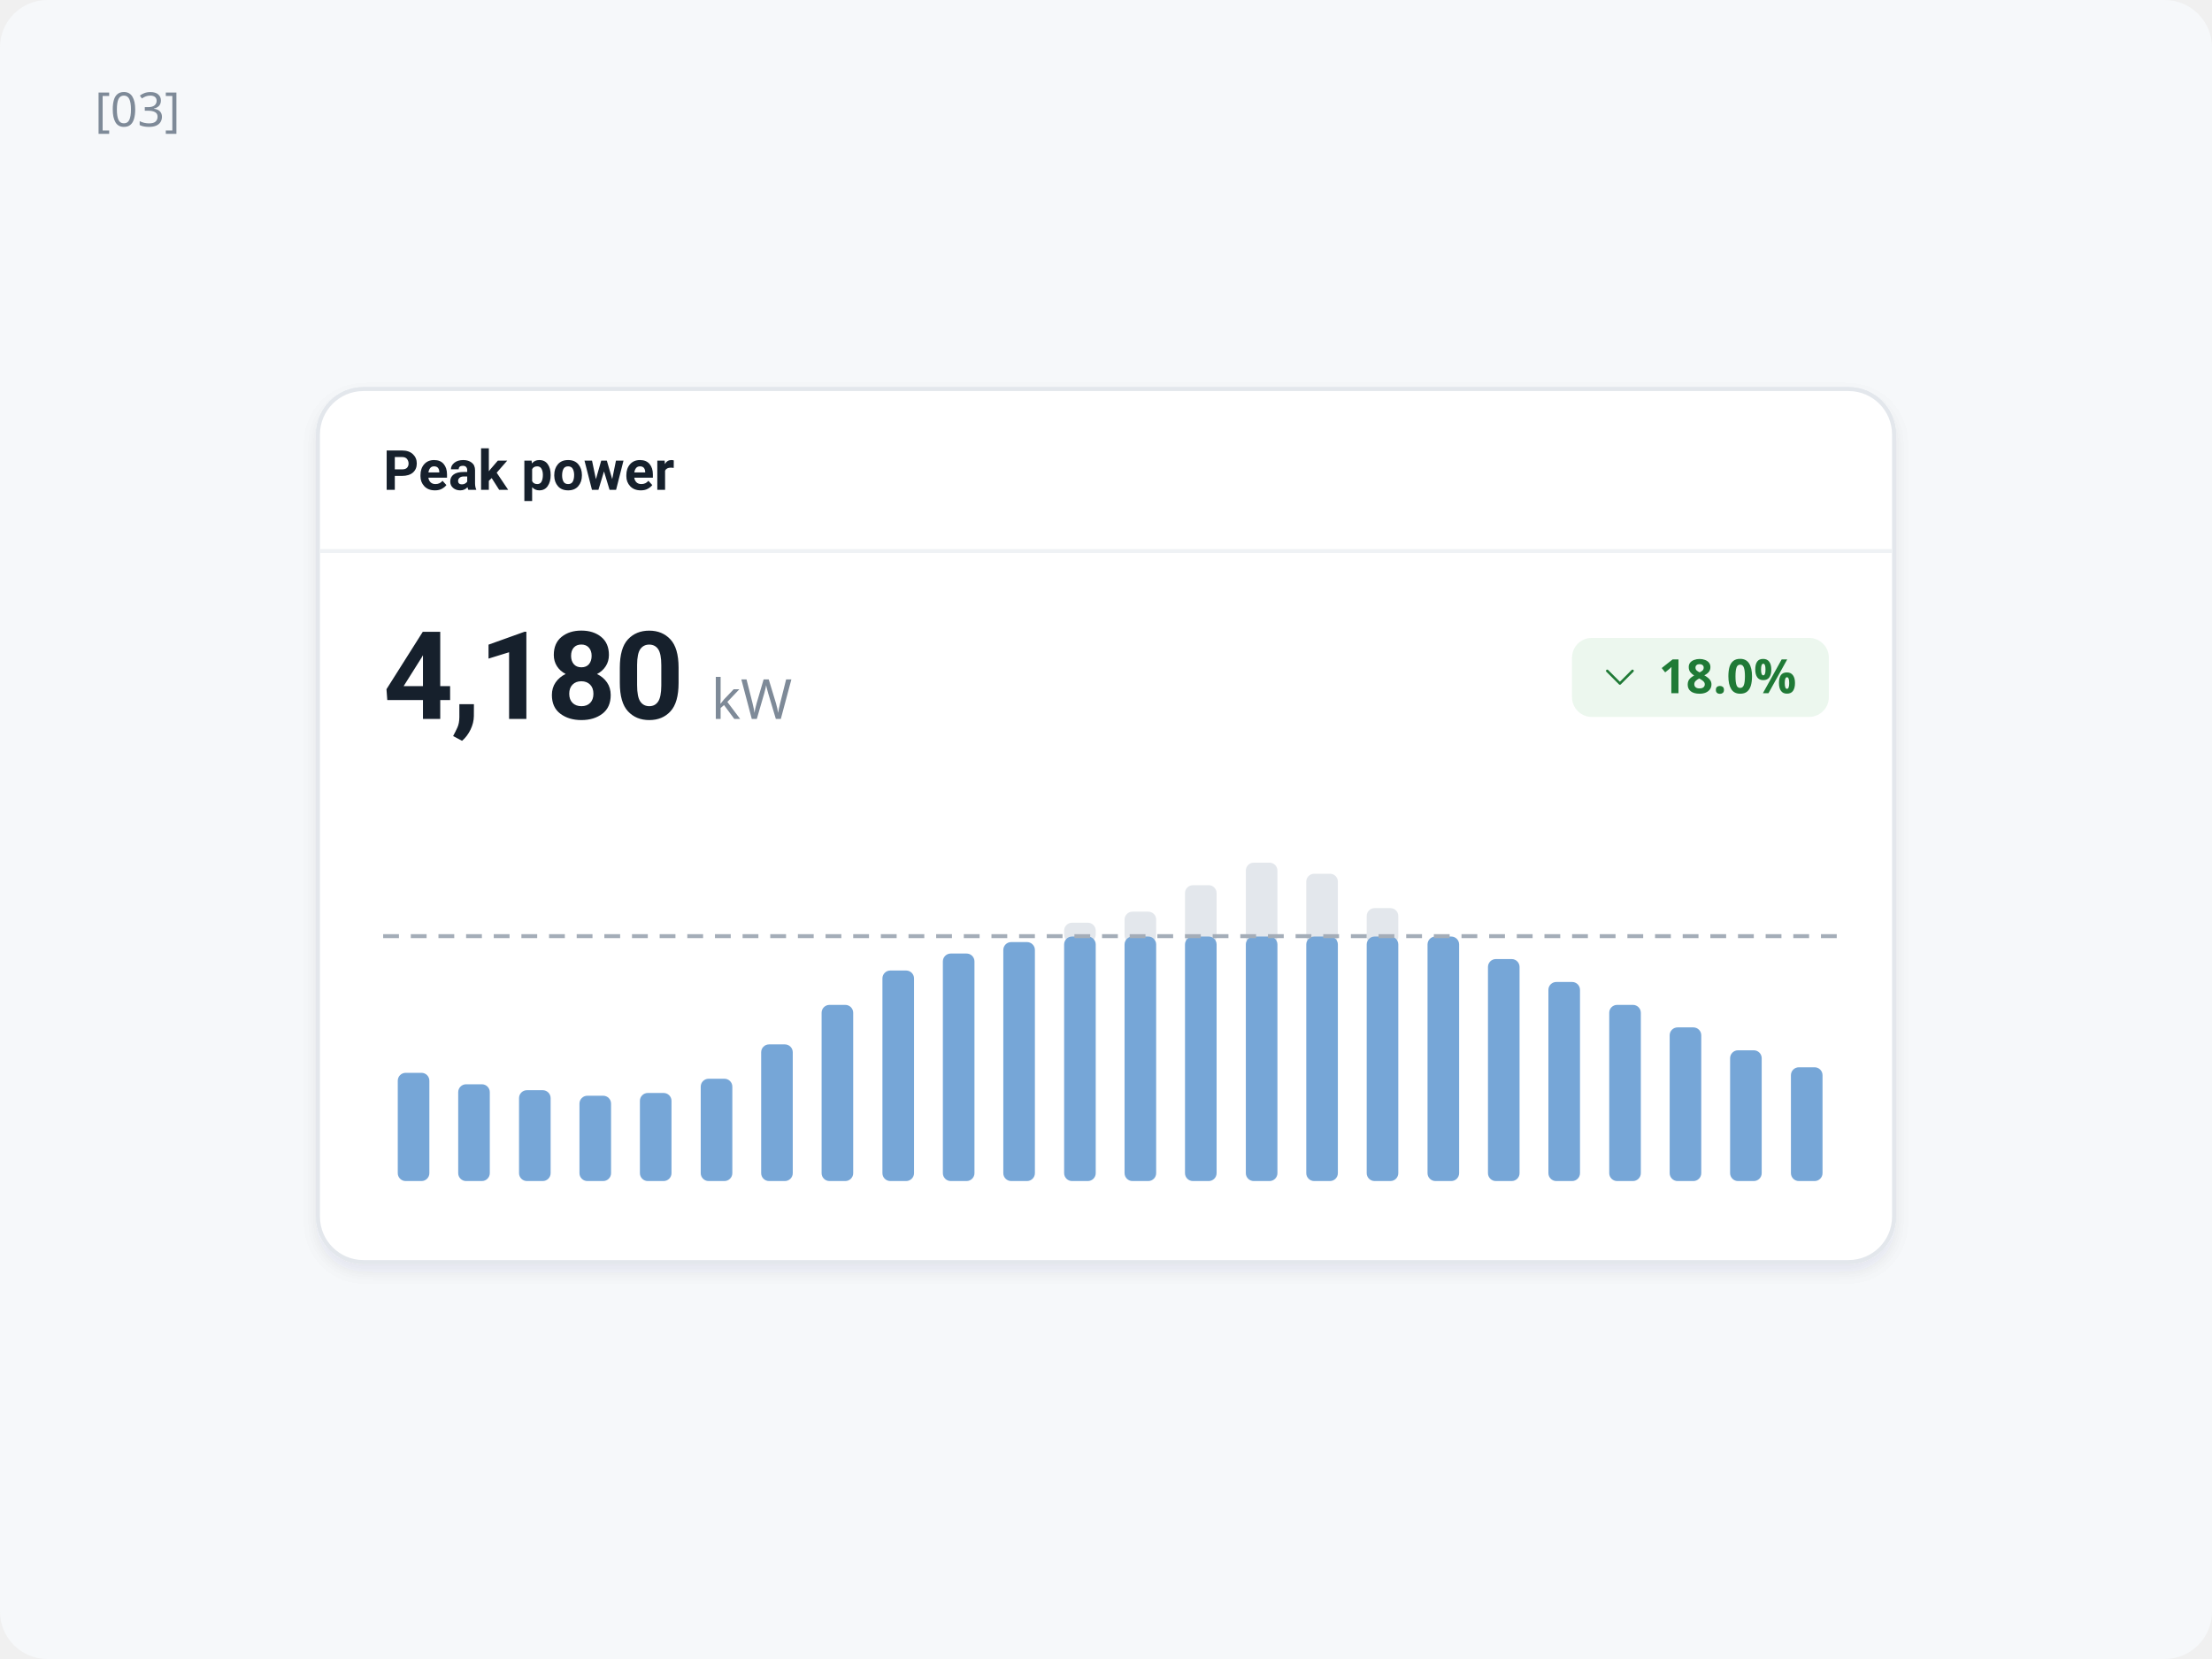
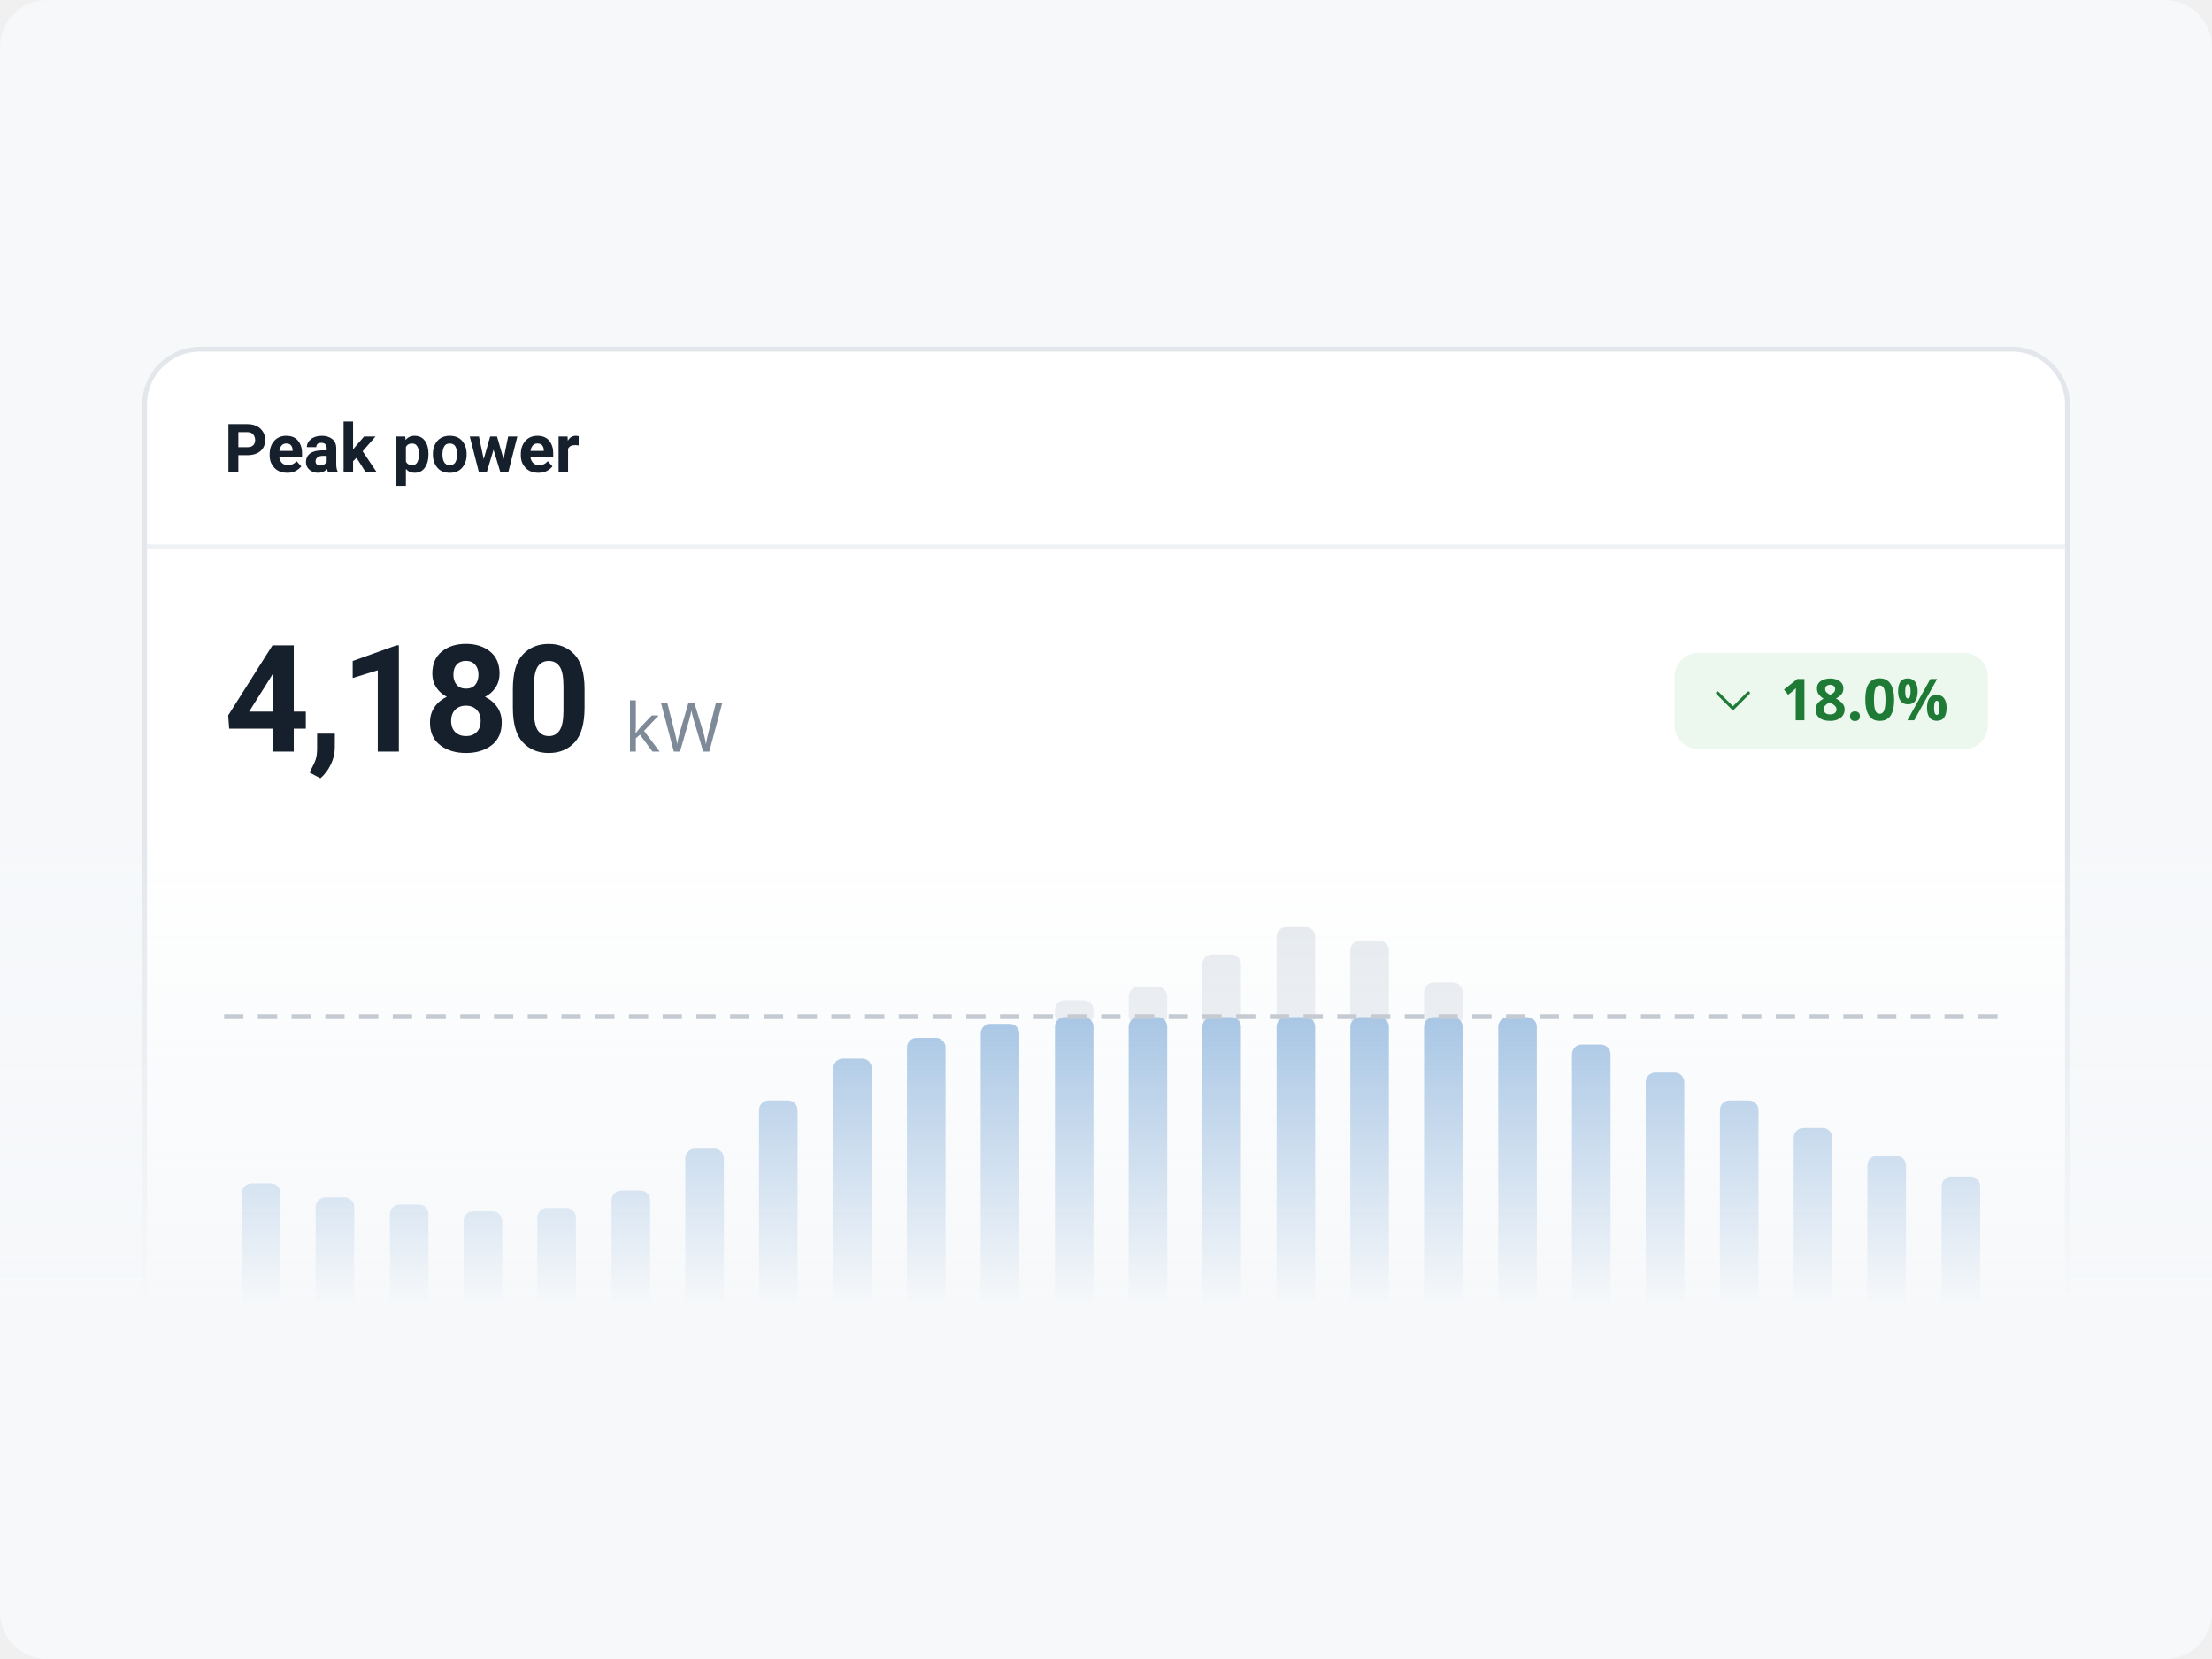
<svg xmlns="http://www.w3.org/2000/svg" width="560" height="420" viewBox="0 0 560 420" fill="none">
  <defs>
-     <filter id="sh1" x="-20%" y="-20%" width="140%" height="160%">
-       <feDropShadow in="SourceGraphic" result="s0" dx="0" dy="16" stdDeviation="16" flood-color="#010E50" flood-opacity="0.08" />
-       <feDropShadow in="SourceGraphic" result="s1" dx="0" dy="2" stdDeviation="2" flood-color="#010E50" flood-opacity="0.04" />
-       <feMerge>
-         <feMergeNode in="s0" />
-         <feMergeNode in="s1" />
-       </feMerge>
-     </filter>
+     <linearGradient id="fade0" x1="0" y1="210" x2="0" y2="330" gradientUnits="userSpaceOnUse">
+       <stop offset="0" stop-color="#F6F8FA" stop-opacity="0" />
+       <stop offset="0.5" stop-color="#F6F8FA" stop-opacity="0.5" />
+       <stop offset="1" stop-color="#F6F8FA" stop-opacity="1" />
+     </linearGradient>
    <clipPath id="card">
      <rect width="560" height="420" rx="12" />
    </clipPath>
  </defs>
  <g clip-path="url(#card)">
    <rect x="0" y="0" width="560" height="420" rx="12" fill="#F6F8FA" />
-     <text x="24" y="32" font-family="JetBrains Mono" font-size="12" font-weight="400" fill="#7E8A98">[03]</text>
-     <rect x="80.5" y="98.5" width="399" height="221" rx="11.5" fill="#FFFFFF" stroke="#E3E7EC" stroke-width="1" filter="url(#sh1)" />
-     <line x1="81" y1="139.5" x2="479" y2="139.5" stroke="#EFF2F5" stroke-width="1" />
-     <text x="97" y="124" font-family="Roboto" font-size="14" font-weight="600" fill="#16202C">Peak power</text>
-     <text x="97" y="182" font-family="Roboto" font-size="31" font-weight="600" letter-spacing="-0.62" fill="#16202C" font-variant-numeric="tabular-nums">4,180</text>
-     <text x="180.03" y="182" font-family="JetBrains Mono" font-size="14" font-weight="500" fill="#7E8A98">kW</text>
-     <rect x="397.98" y="161.5" width="65.02" height="20" rx="5" fill="#3FB255" fill-opacity="0.1" />
-     <g transform="translate(404.98 166) scale(0.04 0.04)" fill="#1F7A36">
-       <path d="M213.66,101.66l-80,80a8,8,0,0,1-11.32,0l-80-80A8,8,0,0,1,53.66,90.34L128,164.69l74.34-74.35a8,8,0,0,1,11.32,11.32Z" fill="#1F7A36" />
+     <g transform="translate(0 14.00)">
+       <g transform="translate(-61.60 -45.76) scale(1.22)">
+         <rect x="80.5" y="98.5" width="399" height="221" rx="11.5" fill="#FFFFFF" stroke="#E3E7EC" stroke-width="1" />
+         <line x1="81" y1="139.5" x2="479" y2="139.5" stroke="#EFF2F5" stroke-width="1" />
+         <text x="97" y="124" font-family="Roboto" font-size="14" font-weight="600" fill="#16202C">Peak power</text>
+         <text x="97" y="182" font-family="Roboto" font-size="31" font-weight="600" letter-spacing="-0.62" fill="#16202C" font-variant-numeric="tabular-nums">4,180</text>
+         <text x="180.03" y="182" font-family="JetBrains Mono" font-size="14" font-weight="500" fill="#7E8A98">kW</text>
+         <rect x="397.98" y="161.5" width="65.02" height="20" rx="5" fill="#3FB255" fill-opacity="0.1" />
+         <g transform="translate(404.98 166) scale(0.04 0.04)" fill="#1F7A36">
+           <path d="M213.66,101.66l-80,80a8,8,0,0,1-11.32,0l-80-80A8,8,0,0,1,53.66,90.34L128,164.69l74.34-74.35a8,8,0,0,1,11.32,11.32Z" fill="#1F7A36" />
+         </g>
+         <text x="419.98" y="175.5" font-family="JetBrains Mono" font-size="12" font-weight="600" fill="#1F7A36">18.0%</text>
+         <g transform="translate(97 203) scale(1 1)">
+           <rect x="3.7" y="68.6" width="8" height="27.4" rx="2" fill="#76A6D7" />
+           <rect x="19.0" y="71.5" width="8" height="24.5" rx="2" fill="#76A6D7" />
+           <rect x="34.4" y="73.0" width="8" height="23.0" rx="2" fill="#76A6D7" />
+           <rect x="49.7" y="74.4" width="8" height="21.6" rx="2" fill="#76A6D7" />
+           <rect x="65.0" y="73.7" width="8" height="22.3" rx="2" fill="#76A6D7" />
+           <rect x="80.4" y="70.1" width="8" height="25.9" rx="2" fill="#76A6D7" />
+           <rect x="95.7" y="61.4" width="8" height="34.6" rx="2" fill="#76A6D7" />
+           <rect x="111.0" y="51.4" width="8" height="44.6" rx="2" fill="#76A6D7" />
+           <rect x="126.4" y="42.7" width="8" height="53.3" rx="2" fill="#76A6D7" />
+           <rect x="141.7" y="38.4" width="8" height="57.6" rx="2" fill="#76A6D7" />
+           <rect x="157.0" y="35.5" width="8" height="60.5" rx="2" fill="#76A6D7" />
+           <rect x="172.4" y="30.6" width="8" height="5" rx="2" fill="#E3E7EC" />
+           <rect x="172.4" y="34.1" width="8" height="61.9" rx="2" fill="#76A6D7" />
+           <rect x="187.7" y="27.8" width="8" height="8" rx="2" fill="#E3E7EC" />
+           <rect x="187.7" y="34.1" width="8" height="61.9" rx="2" fill="#76A6D7" />
+           <rect x="203.0" y="21.1" width="8" height="15" rx="2" fill="#E3E7EC" />
+           <rect x="203.0" y="34.1" width="8" height="61.9" rx="2" fill="#76A6D7" />
+           <rect x="218.4" y="15.4" width="8" height="20.7" rx="2" fill="#E3E7EC" />
+           <rect x="218.4" y="34.1" width="8" height="61.9" rx="2" fill="#76A6D7" />
+           <rect x="233.7" y="18.2" width="8" height="17.8" rx="2" fill="#E3E7EC" />
+           <rect x="233.7" y="34.1" width="8" height="61.9" rx="2" fill="#76A6D7" />
+           <rect x="249.0" y="26.9" width="8" height="9.2" rx="2" fill="#E3E7EC" />
+           <rect x="249.0" y="34.1" width="8" height="61.9" rx="2" fill="#76A6D7" />
+           <rect x="264.4" y="34.1" width="8" height="61.9" rx="2" fill="#76A6D7" />
+           <rect x="279.7" y="39.8" width="8" height="56.2" rx="2" fill="#76A6D7" />
+           <rect x="295.0" y="45.6" width="8" height="50.4" rx="2" fill="#76A6D7" />
+           <rect x="310.4" y="51.4" width="8" height="44.6" rx="2" fill="#76A6D7" />
+           <rect x="325.7" y="57.1" width="8" height="38.9" rx="2" fill="#76A6D7" />
+           <rect x="341.0" y="62.9" width="8" height="33.1" rx="2" fill="#76A6D7" />
+           <rect x="356.4" y="67.2" width="8" height="28.8" rx="2" fill="#76A6D7" />
+           <line x1="0" y1="34" x2="368" y2="34" stroke-width="1" stroke-dasharray="4 3" fill="#000000" stroke="#A4ADB8" />
+         </g>
+       </g>
    </g>
-     <text x="419.98" y="175.5" font-family="JetBrains Mono" font-size="12" font-weight="600" fill="#1F7A36">18.0%</text>
-     <g transform="translate(97 203) scale(1 1)">
-       <rect x="3.7" y="68.6" width="8" height="27.4" rx="2" fill="#76A6D7" />
-       <rect x="19.0" y="71.5" width="8" height="24.5" rx="2" fill="#76A6D7" />
-       <rect x="34.4" y="73.0" width="8" height="23.0" rx="2" fill="#76A6D7" />
-       <rect x="49.7" y="74.4" width="8" height="21.6" rx="2" fill="#76A6D7" />
-       <rect x="65.0" y="73.7" width="8" height="22.3" rx="2" fill="#76A6D7" />
-       <rect x="80.4" y="70.1" width="8" height="25.9" rx="2" fill="#76A6D7" />
-       <rect x="95.7" y="61.4" width="8" height="34.6" rx="2" fill="#76A6D7" />
-       <rect x="111.0" y="51.4" width="8" height="44.6" rx="2" fill="#76A6D7" />
-       <rect x="126.4" y="42.7" width="8" height="53.3" rx="2" fill="#76A6D7" />
-       <rect x="141.7" y="38.4" width="8" height="57.6" rx="2" fill="#76A6D7" />
-       <rect x="157.0" y="35.5" width="8" height="60.5" rx="2" fill="#76A6D7" />
-       <rect x="172.4" y="30.6" width="8" height="5" rx="2" fill="#E3E7EC" />
-       <rect x="172.4" y="34.1" width="8" height="61.9" rx="2" fill="#76A6D7" />
-       <rect x="187.7" y="27.8" width="8" height="8" rx="2" fill="#E3E7EC" />
-       <rect x="187.7" y="34.1" width="8" height="61.9" rx="2" fill="#76A6D7" />
-       <rect x="203.0" y="21.1" width="8" height="15" rx="2" fill="#E3E7EC" />
-       <rect x="203.0" y="34.1" width="8" height="61.9" rx="2" fill="#76A6D7" />
-       <rect x="218.4" y="15.4" width="8" height="20.7" rx="2" fill="#E3E7EC" />
-       <rect x="218.4" y="34.1" width="8" height="61.9" rx="2" fill="#76A6D7" />
-       <rect x="233.7" y="18.2" width="8" height="17.8" rx="2" fill="#E3E7EC" />
-       <rect x="233.7" y="34.1" width="8" height="61.9" rx="2" fill="#76A6D7" />
-       <rect x="249.0" y="26.9" width="8" height="9.2" rx="2" fill="#E3E7EC" />
-       <rect x="249.0" y="34.1" width="8" height="61.9" rx="2" fill="#76A6D7" />
-       <rect x="264.4" y="34.1" width="8" height="61.9" rx="2" fill="#76A6D7" />
-       <rect x="279.7" y="39.8" width="8" height="56.2" rx="2" fill="#76A6D7" />
-       <rect x="295.0" y="45.6" width="8" height="50.4" rx="2" fill="#76A6D7" />
-       <rect x="310.4" y="51.4" width="8" height="44.6" rx="2" fill="#76A6D7" />
-       <rect x="325.7" y="57.1" width="8" height="38.9" rx="2" fill="#76A6D7" />
-       <rect x="341.0" y="62.9" width="8" height="33.1" rx="2" fill="#76A6D7" />
-       <rect x="356.4" y="67.2" width="8" height="28.8" rx="2" fill="#76A6D7" />
-       <line x1="0" y1="34" x2="368" y2="34" stroke-width="1" stroke-dasharray="4 3" fill="#000000" stroke="#A4ADB8" />
-     </g>
+     <rect x="0" y="210" width="560" height="210" fill="url(#fade0)" />
  </g>
</svg>
